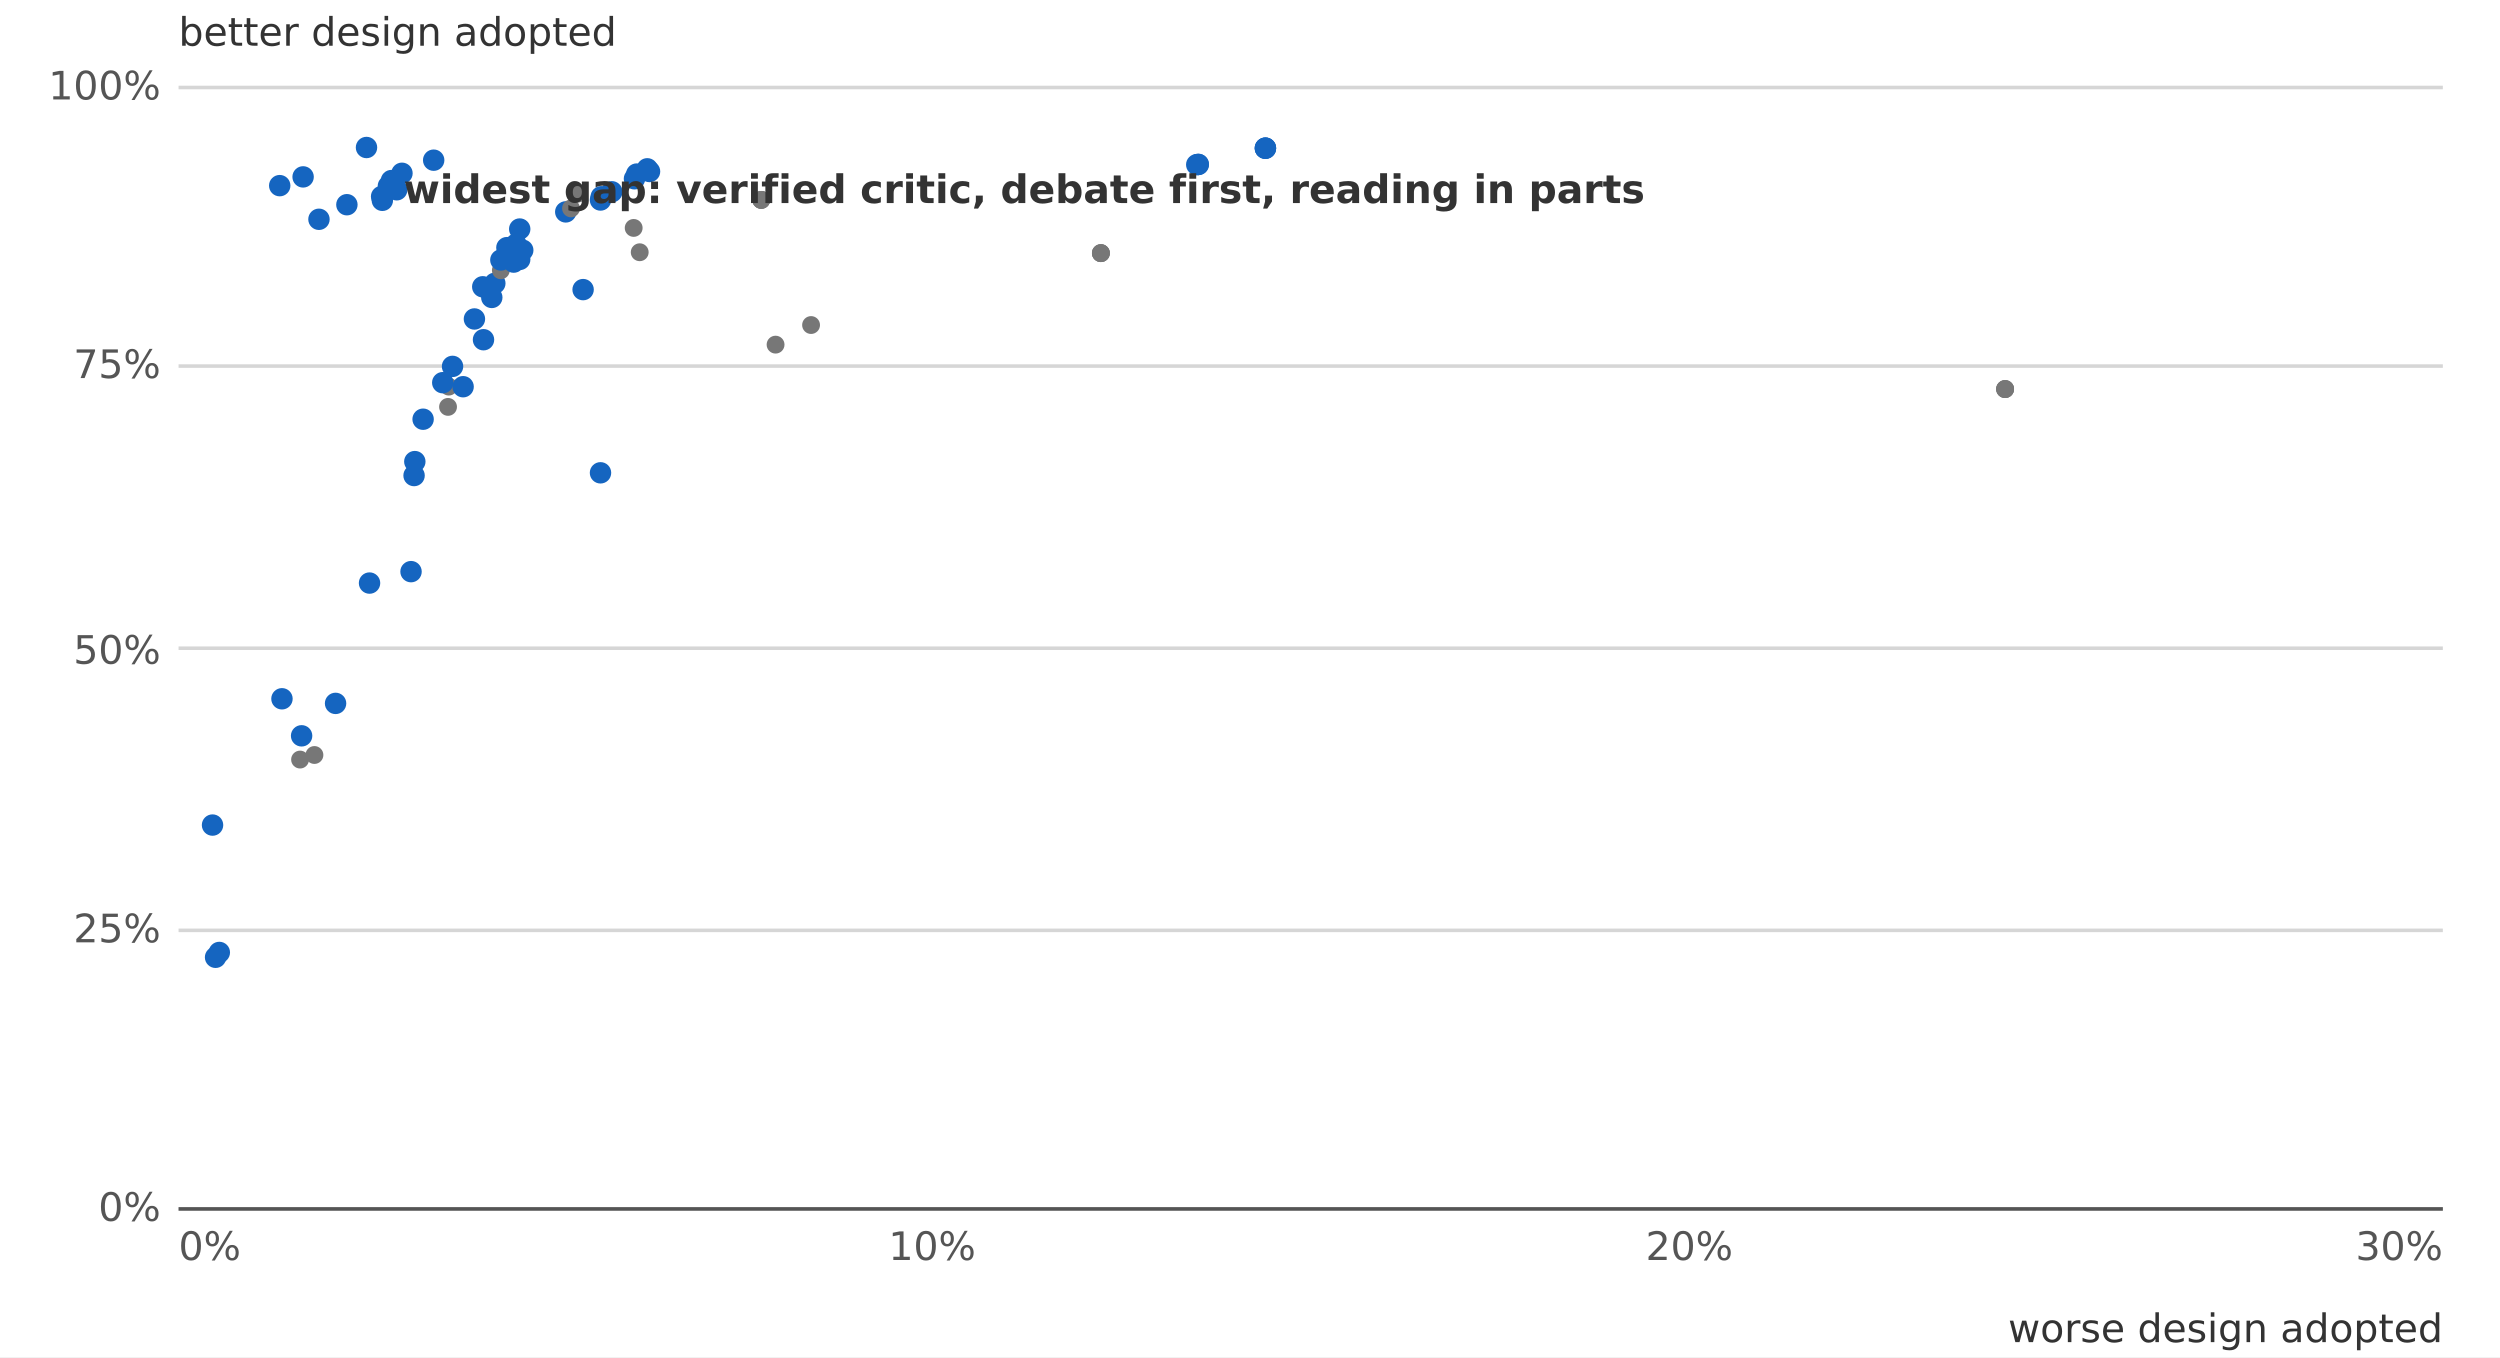
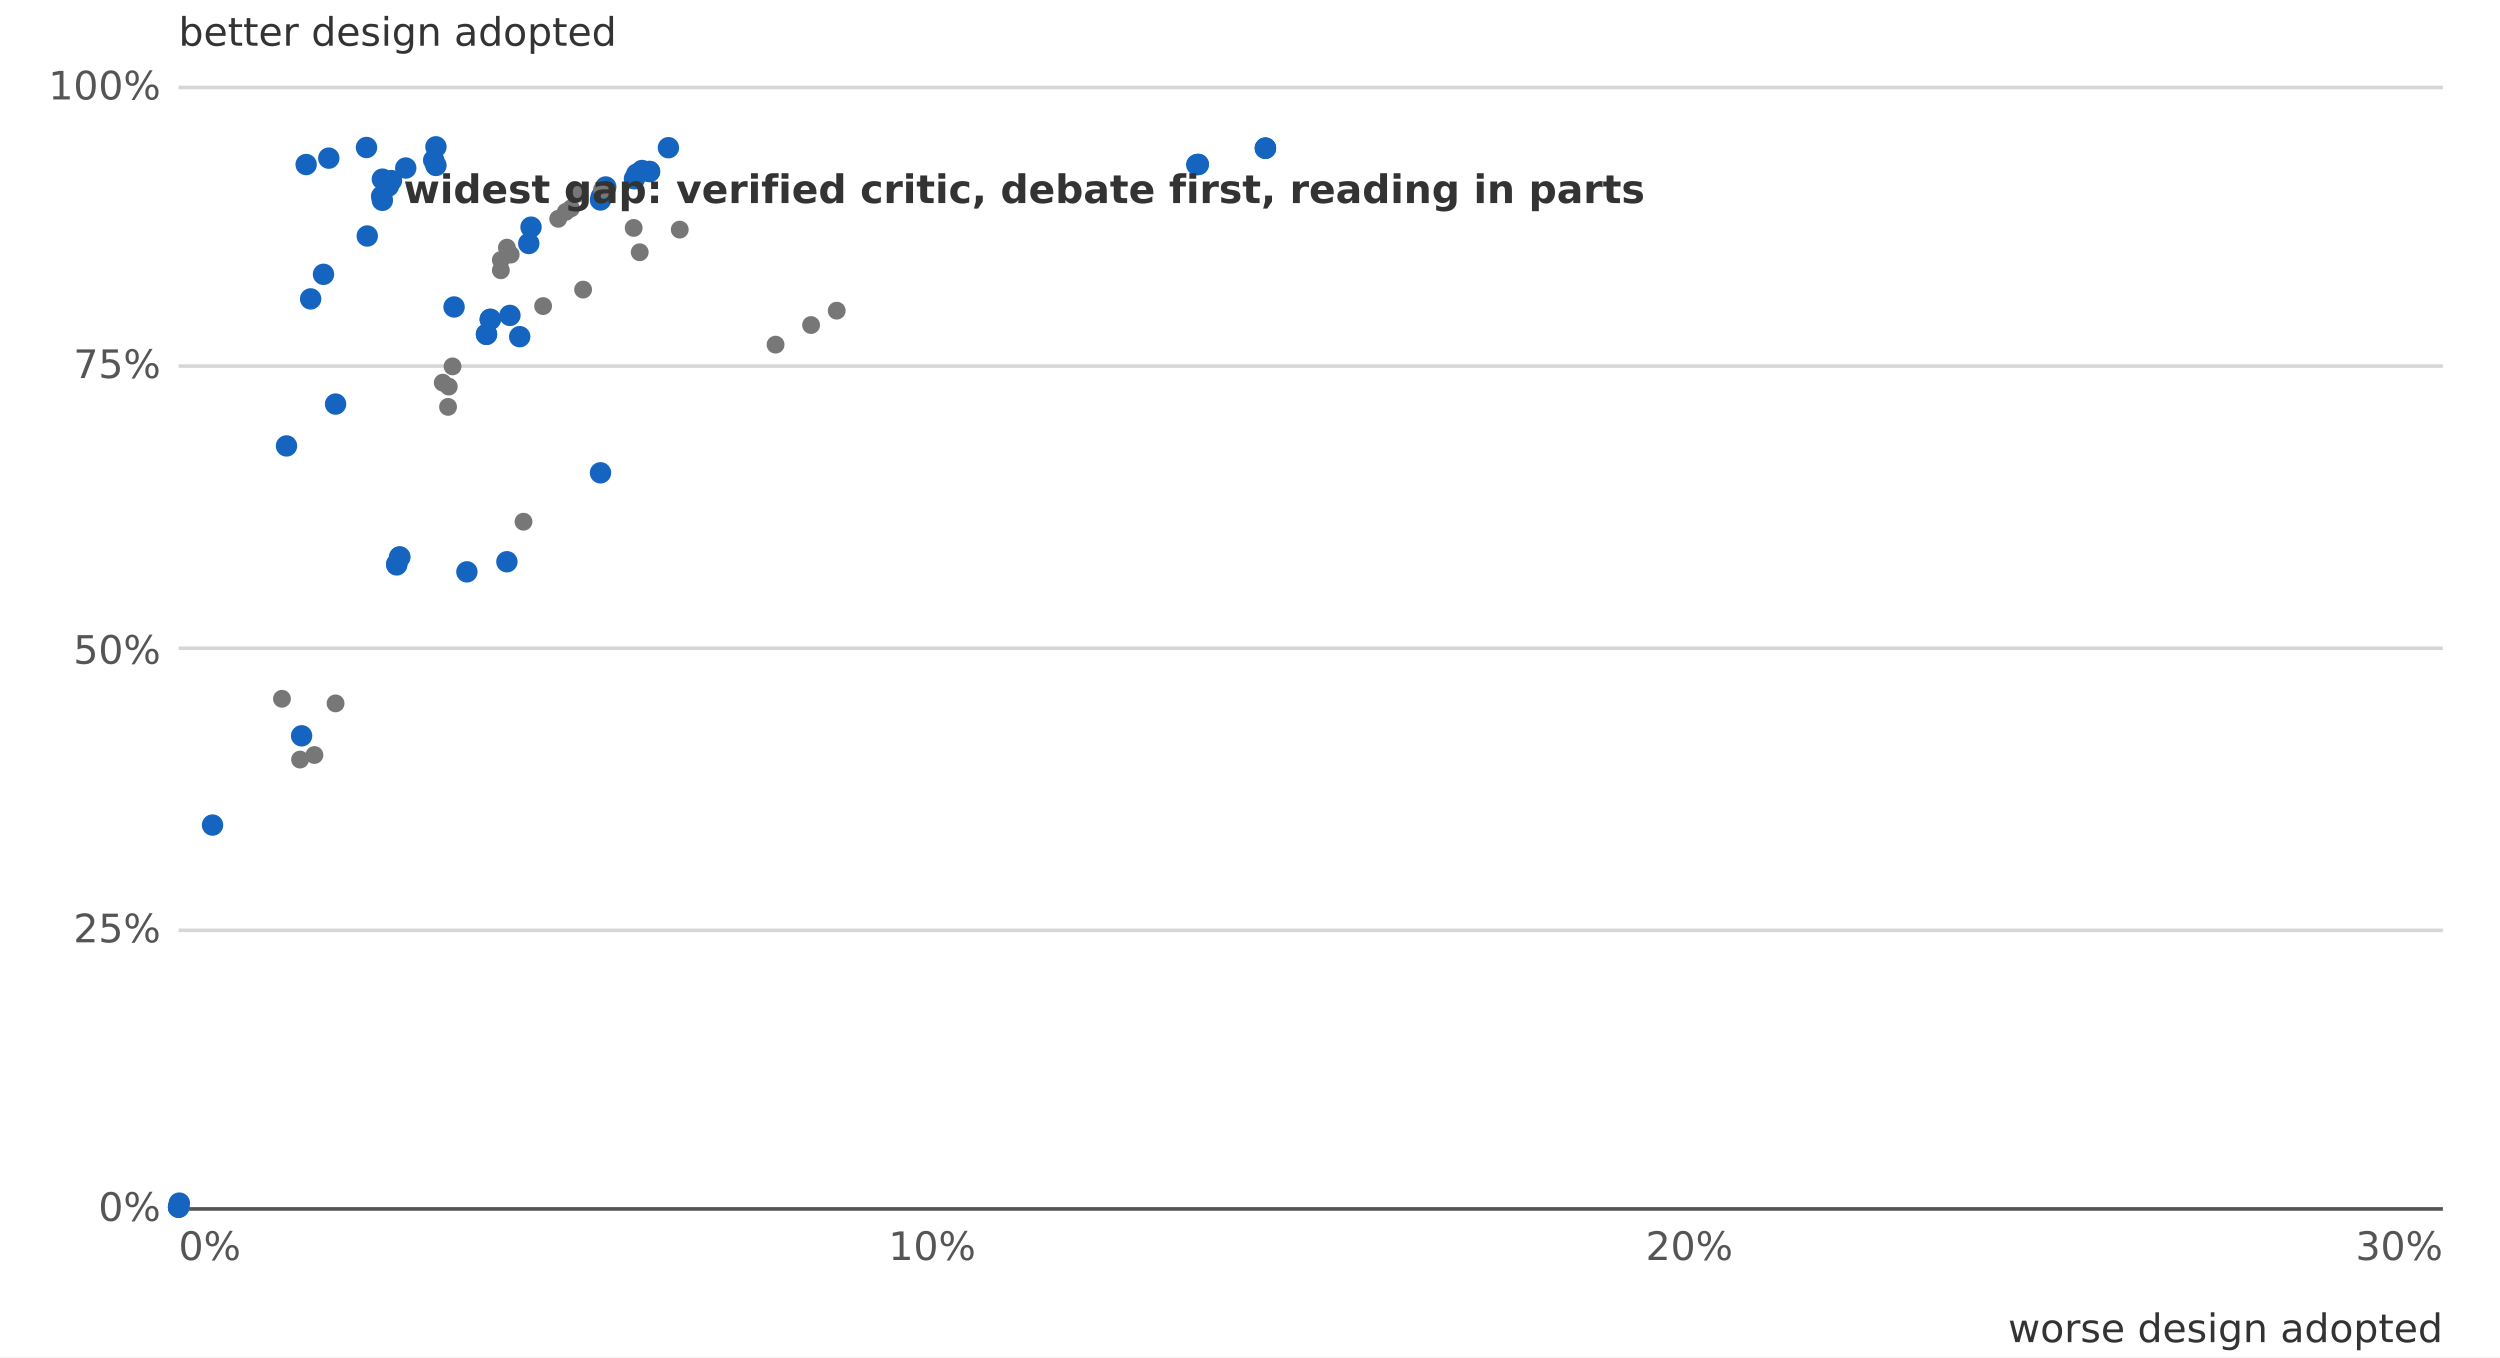
<svg xmlns="http://www.w3.org/2000/svg" viewBox="0 0 700 380" width="700" height="380" role="img" font-family="DejaVu Sans, Helvetica, Arial, sans-serif" font-size="11">
  <style>.f-ink{fill:#333}.s-ink{stroke:#333}.f-sub{fill:#555}.s-sub{stroke:#555}.f-grid{fill:#d6d6d6}.s-grid{stroke:#d6d6d6}.f-a{fill:#b71c1c}.s-a{stroke:#b71c1c}.f-b{fill:#1565c0}.s-b{stroke:#1565c0}.f-c{fill:#2e7d32}.s-c{stroke:#2e7d32}.f-d{fill:#e65100}.s-d{stroke:#e65100}.f-e{fill:#6a1b9a}.s-e{stroke:#6a1b9a}.f-g{fill:#777}.s-g{stroke:#777}.f-bg{fill:#fff}.s-bg{stroke:#fff}@media (prefers-color-scheme: dark){.f-ink{fill:#ddd}.s-ink{stroke:#ddd}.f-sub{fill:#aaa}.s-sub{stroke:#aaa}.f-grid{fill:#444}.s-grid{stroke:#444}.f-a{fill:#ef9a9a}.s-a{stroke:#ef9a9a}.f-b{fill:#8ab4f8}.s-b{stroke:#8ab4f8}.f-c{fill:#81c784}.s-c{stroke:#81c784}.f-d{fill:#ffcc80}.s-d{stroke:#ffcc80}.f-e{fill:#ce93d8}.s-e{stroke:#ce93d8}.f-g{fill:#bbb}.s-g{stroke:#bbb}.f-bg{fill:#1e1e1e}.s-bg{stroke:#1e1e1e}}</style>
  <rect x="0" y="0" width="700" height="380" class="f-bg" />
  <path d="M50.00 338.50 H684.00" class="s-grid" fill="none" />
  <text x="45.00" y="341.85" text-anchor="end" class="f-sub">0%</text>
  <path d="M50.00 260.50 H684.00" class="s-grid" fill="none" />
  <text x="45.00" y="263.85" text-anchor="end" class="f-sub">25%</text>
  <path d="M50.00 181.50 H684.00" class="s-grid" fill="none" />
  <text x="45.00" y="185.85" text-anchor="end" class="f-sub">50%</text>
  <path d="M50.00 102.50 H684.00" class="s-grid" fill="none" />
  <text x="45.00" y="105.85" text-anchor="end" class="f-sub">75%</text>
  <path d="M50.00 24.50 H684.00" class="s-grid" fill="none" />
  <text x="45.00" y="27.85" text-anchor="end" class="f-sub">100%</text>
  <text x="50.00" y="352.80" text-anchor="start" class="f-sub">0%</text>
  <text x="261.00" y="352.80" text-anchor="middle" class="f-sub">10%</text>
  <text x="473.00" y="352.80" text-anchor="middle" class="f-sub">20%</text>
  <text x="684.00" y="352.80" text-anchor="end" class="f-sub">30%</text>
  <path d="M50.00 338.50 H684.00" class="s-sub" fill="none" />
  <text x="50.00" y="12.80" text-anchor="start" class="f-ink">better design adopted</text>
  <text x="684.00" y="375.80" text-anchor="end" class="f-ink">worse design adopted</text>
  <circle cx="88.04" cy="211.40" r="2.5" class="f-g" />
-   <circle cx="61.41" cy="266.69" r="3" class="f-b" />
+   <circle cx="50.00" cy="338.00" r="3" class="f-b" />
  <circle cx="354.32" cy="41.49" r="3" class="f-b" />
-   <circle cx="561.43" cy="108.94" r="2.5" class="f-g" />
+   <circle cx="168.14" cy="132.39" r="2.5" class="f-g" />
  <circle cx="84.45" cy="206.03" r="3" class="f-b" />
-   <circle cx="145.52" cy="72.64" r="3" class="f-b" />
+   <circle cx="181.87" cy="48.02" r="3" class="f-b" />
  <circle cx="84.02" cy="212.68" r="2.5" class="f-g" />
-   <circle cx="60.36" cy="268.04" r="3" class="f-b" />
+   <circle cx="50.00" cy="338.00" r="3" class="f-b" />
  <circle cx="335.51" cy="46.04" r="3" class="f-b" />
  <circle cx="227.10" cy="91.01" r="2.5" class="f-g" />
-   <circle cx="115.09" cy="160.06" r="3" class="f-b" />
+   <circle cx="141.93" cy="157.29" r="3" class="f-b" />
  <circle cx="354.32" cy="41.49" r="3" class="f-b" />
-   <circle cx="561.43" cy="108.94" r="2.5" class="f-g" />
+   <circle cx="234.28" cy="86.99" r="2.5" class="f-g" />
  <circle cx="168.14" cy="132.39" r="3" class="f-b" />
  <circle cx="181.87" cy="48.02" r="3" class="f-b" />
  <circle cx="217.16" cy="96.50" r="2.5" class="f-g" />
-   <circle cx="103.47" cy="163.26" r="3" class="f-b" />
+   <circle cx="130.73" cy="160.12" r="3" class="f-b" />
  <circle cx="335.51" cy="46.04" r="3" class="f-b" />
  <circle cx="93.96" cy="196.95" r="2.5" class="f-g" />
-   <circle cx="93.96" cy="196.95" r="3" class="f-b" />
+   <circle cx="50.00" cy="338.00" r="3" class="f-b" />
  <circle cx="354.32" cy="41.49" r="3" class="f-b" />
-   <circle cx="561.43" cy="108.94" r="2.5" class="f-g" />
+   <circle cx="146.58" cy="146.08" r="2.5" class="f-g" />
  <circle cx="59.51" cy="231.02" r="3" class="f-b" />
-   <circle cx="135.17" cy="80.30" r="3" class="f-b" />
+   <circle cx="169.61" cy="52.35" r="3" class="f-b" />
  <circle cx="78.95" cy="195.66" r="2.5" class="f-g" />
-   <circle cx="78.95" cy="195.66" r="3" class="f-b" />
+   <circle cx="50.21" cy="336.87" r="3" class="f-b" />
  <circle cx="335.09" cy="46.11" r="3" class="f-b" />
  <circle cx="125.66" cy="108.25" r="2.5" class="f-g" />
-   <circle cx="116.15" cy="129.25" r="3" class="f-b" />
+   <circle cx="111.92" cy="155.97" r="3" class="f-b" />
  <circle cx="177.65" cy="50.06" r="3" class="f-b" />
-   <circle cx="308.25" cy="70.88" r="2.5" class="f-g" />
-   <circle cx="129.67" cy="108.28" r="3" class="f-b" />
-   <circle cx="97.13" cy="57.32" r="3" class="f-b" />
+   <circle cx="163.27" cy="81.09" r="2.5" class="f-g" />
+   <circle cx="93.96" cy="113.14" r="3" class="f-b" />
+   <circle cx="113.61" cy="47.05" r="3" class="f-b" />
  <circle cx="125.45" cy="113.93" r="2.5" class="f-g" />
-   <circle cx="115.94" cy="133.15" r="3" class="f-b" />
+   <circle cx="111.08" cy="158.17" r="3" class="f-b" />
  <circle cx="168.14" cy="56.00" r="3" class="f-b" />
  <circle cx="177.43" cy="63.82" r="2.5" class="f-g" />
-   <circle cx="132.84" cy="89.31" r="3" class="f-b" />
-   <circle cx="181.24" cy="47.27" r="3" class="f-b" />
-   <circle cx="308.25" cy="70.88" r="2.5" class="f-g" />
-   <circle cx="163.27" cy="81.09" r="3" class="f-b" />
+   <circle cx="142.78" cy="88.31" r="3" class="f-b" />
+   <circle cx="187.16" cy="41.36" r="3" class="f-b" />
+   <circle cx="190.33" cy="64.29" r="2.5" class="f-g" />
+   <circle cx="127.14" cy="85.95" r="3" class="f-b" />
  <circle cx="121.43" cy="44.85" r="3" class="f-b" />
  <circle cx="179.12" cy="70.63" r="2.5" class="f-g" />
-   <circle cx="135.38" cy="95.12" r="3" class="f-b" />
-   <circle cx="171.31" cy="53.70" r="3" class="f-b" />
+   <circle cx="145.52" cy="94.27" r="3" class="f-b" />
+   <circle cx="179.76" cy="47.74" r="3" class="f-b" />
  <circle cx="126.71" cy="102.59" r="2.5" class="f-g" />
-   <circle cx="126.71" cy="102.59" r="3" class="f-b" />
+   <circle cx="111.92" cy="155.97" r="3" class="f-b" />
  <circle cx="178.28" cy="48.74" r="3" class="f-b" />
-   <circle cx="308.25" cy="70.88" r="2.5" class="f-g" />
-   <circle cx="118.47" cy="117.38" r="3" class="f-b" />
-   <circle cx="89.31" cy="61.40" r="3" class="f-b" />
+   <circle cx="152.07" cy="85.70" r="2.5" class="f-g" />
+   <circle cx="80.22" cy="124.86" r="3" class="f-b" />
+   <circle cx="107.06" cy="50.16" r="3" class="f-b" />
  <circle cx="123.97" cy="107.15" r="2.5" class="f-g" />
-   <circle cx="123.97" cy="107.15" r="3" class="f-b" />
+   <circle cx="111.08" cy="157.92" r="3" class="f-b" />
  <circle cx="168.35" cy="55.09" r="3" class="f-b" />
  <circle cx="142.99" cy="71.29" r="2.5" class="f-g" />
-   <circle cx="138.55" cy="79.33" r="3" class="f-b" />
+   <circle cx="137.28" cy="89.41" r="3" class="f-b" />
  <circle cx="108.75" cy="52.10" r="3" class="f-b" />
-   <circle cx="213.15" cy="55.97" r="2.5" class="f-g" />
-   <circle cx="146.37" cy="70.06" r="3" class="f-b" />
-   <circle cx="84.87" cy="49.53" r="3" class="f-b" />
+   <circle cx="158.41" cy="59.33" r="2.5" class="f-g" />
+   <circle cx="90.58" cy="76.81" r="3" class="f-b" />
+   <circle cx="92.06" cy="44.28" r="3" class="f-b" />
  <circle cx="140.24" cy="75.68" r="2.5" class="f-g" />
-   <circle cx="137.70" cy="83.28" r="3" class="f-b" />
+   <circle cx="136.22" cy="93.61" r="3" class="f-b" />
  <circle cx="107.06" cy="56.09" r="3" class="f-b" />
  <circle cx="161.80" cy="54.21" r="2.5" class="f-g" />
-   <circle cx="145.52" cy="64.13" r="3" class="f-b" />
-   <circle cx="112.55" cy="48.52" r="3" class="f-b" />
-   <circle cx="213.15" cy="55.97" r="2.5" class="f-g" />
-   <circle cx="158.41" cy="59.33" r="3" class="f-b" />
+   <circle cx="148.69" cy="63.60" r="3" class="f-b" />
+   <circle cx="122.06" cy="41.11" r="3" class="f-b" />
+   <circle cx="168.56" cy="53.11" r="2.5" class="f-g" />
+   <circle cx="102.83" cy="66.08" r="3" class="f-b" />
  <circle cx="102.62" cy="41.30" r="3" class="f-b" />
  <circle cx="159.89" cy="58.35" r="2.5" class="f-g" />
-   <circle cx="144.47" cy="68.37" r="3" class="f-b" />
-   <circle cx="111.08" cy="53.14" r="3" class="f-b" />
+   <circle cx="148.06" cy="68.18" r="3" class="f-b" />
+   <circle cx="122.06" cy="46.33" r="3" class="f-b" />
  <circle cx="141.93" cy="69.34" r="2.5" class="f-g" />
-   <circle cx="141.93" cy="69.34" r="3" class="f-b" />
+   <circle cx="137.28" cy="89.41" r="3" class="f-b" />
  <circle cx="109.60" cy="50.56" r="3" class="f-b" />
-   <circle cx="213.15" cy="55.97" r="2.5" class="f-g" />
-   <circle cx="143.83" cy="73.39" r="3" class="f-b" />
-   <circle cx="78.32" cy="51.98" r="3" class="f-b" />
+   <circle cx="156.30" cy="61.27" r="2.5" class="f-g" />
+   <circle cx="86.98" cy="83.69" r="3" class="f-b" />
+   <circle cx="85.72" cy="46.07" r="3" class="f-b" />
  <circle cx="140.24" cy="72.80" r="2.5" class="f-g" />
-   <circle cx="140.24" cy="72.80" r="3" class="f-b" />
-   <circle cx="106.85" cy="55.02" r="3" class="f-b" />
+   <circle cx="136.22" cy="93.61" r="3" class="f-b" />
+   <circle cx="106.85" cy="54.96" r="3" class="f-b" />
  <text x="113.00" y="56.85" text-anchor="start" class="f-ink" font-weight="bold">widest gap: verified critic, debate first, reading in parts</text>
</svg>
